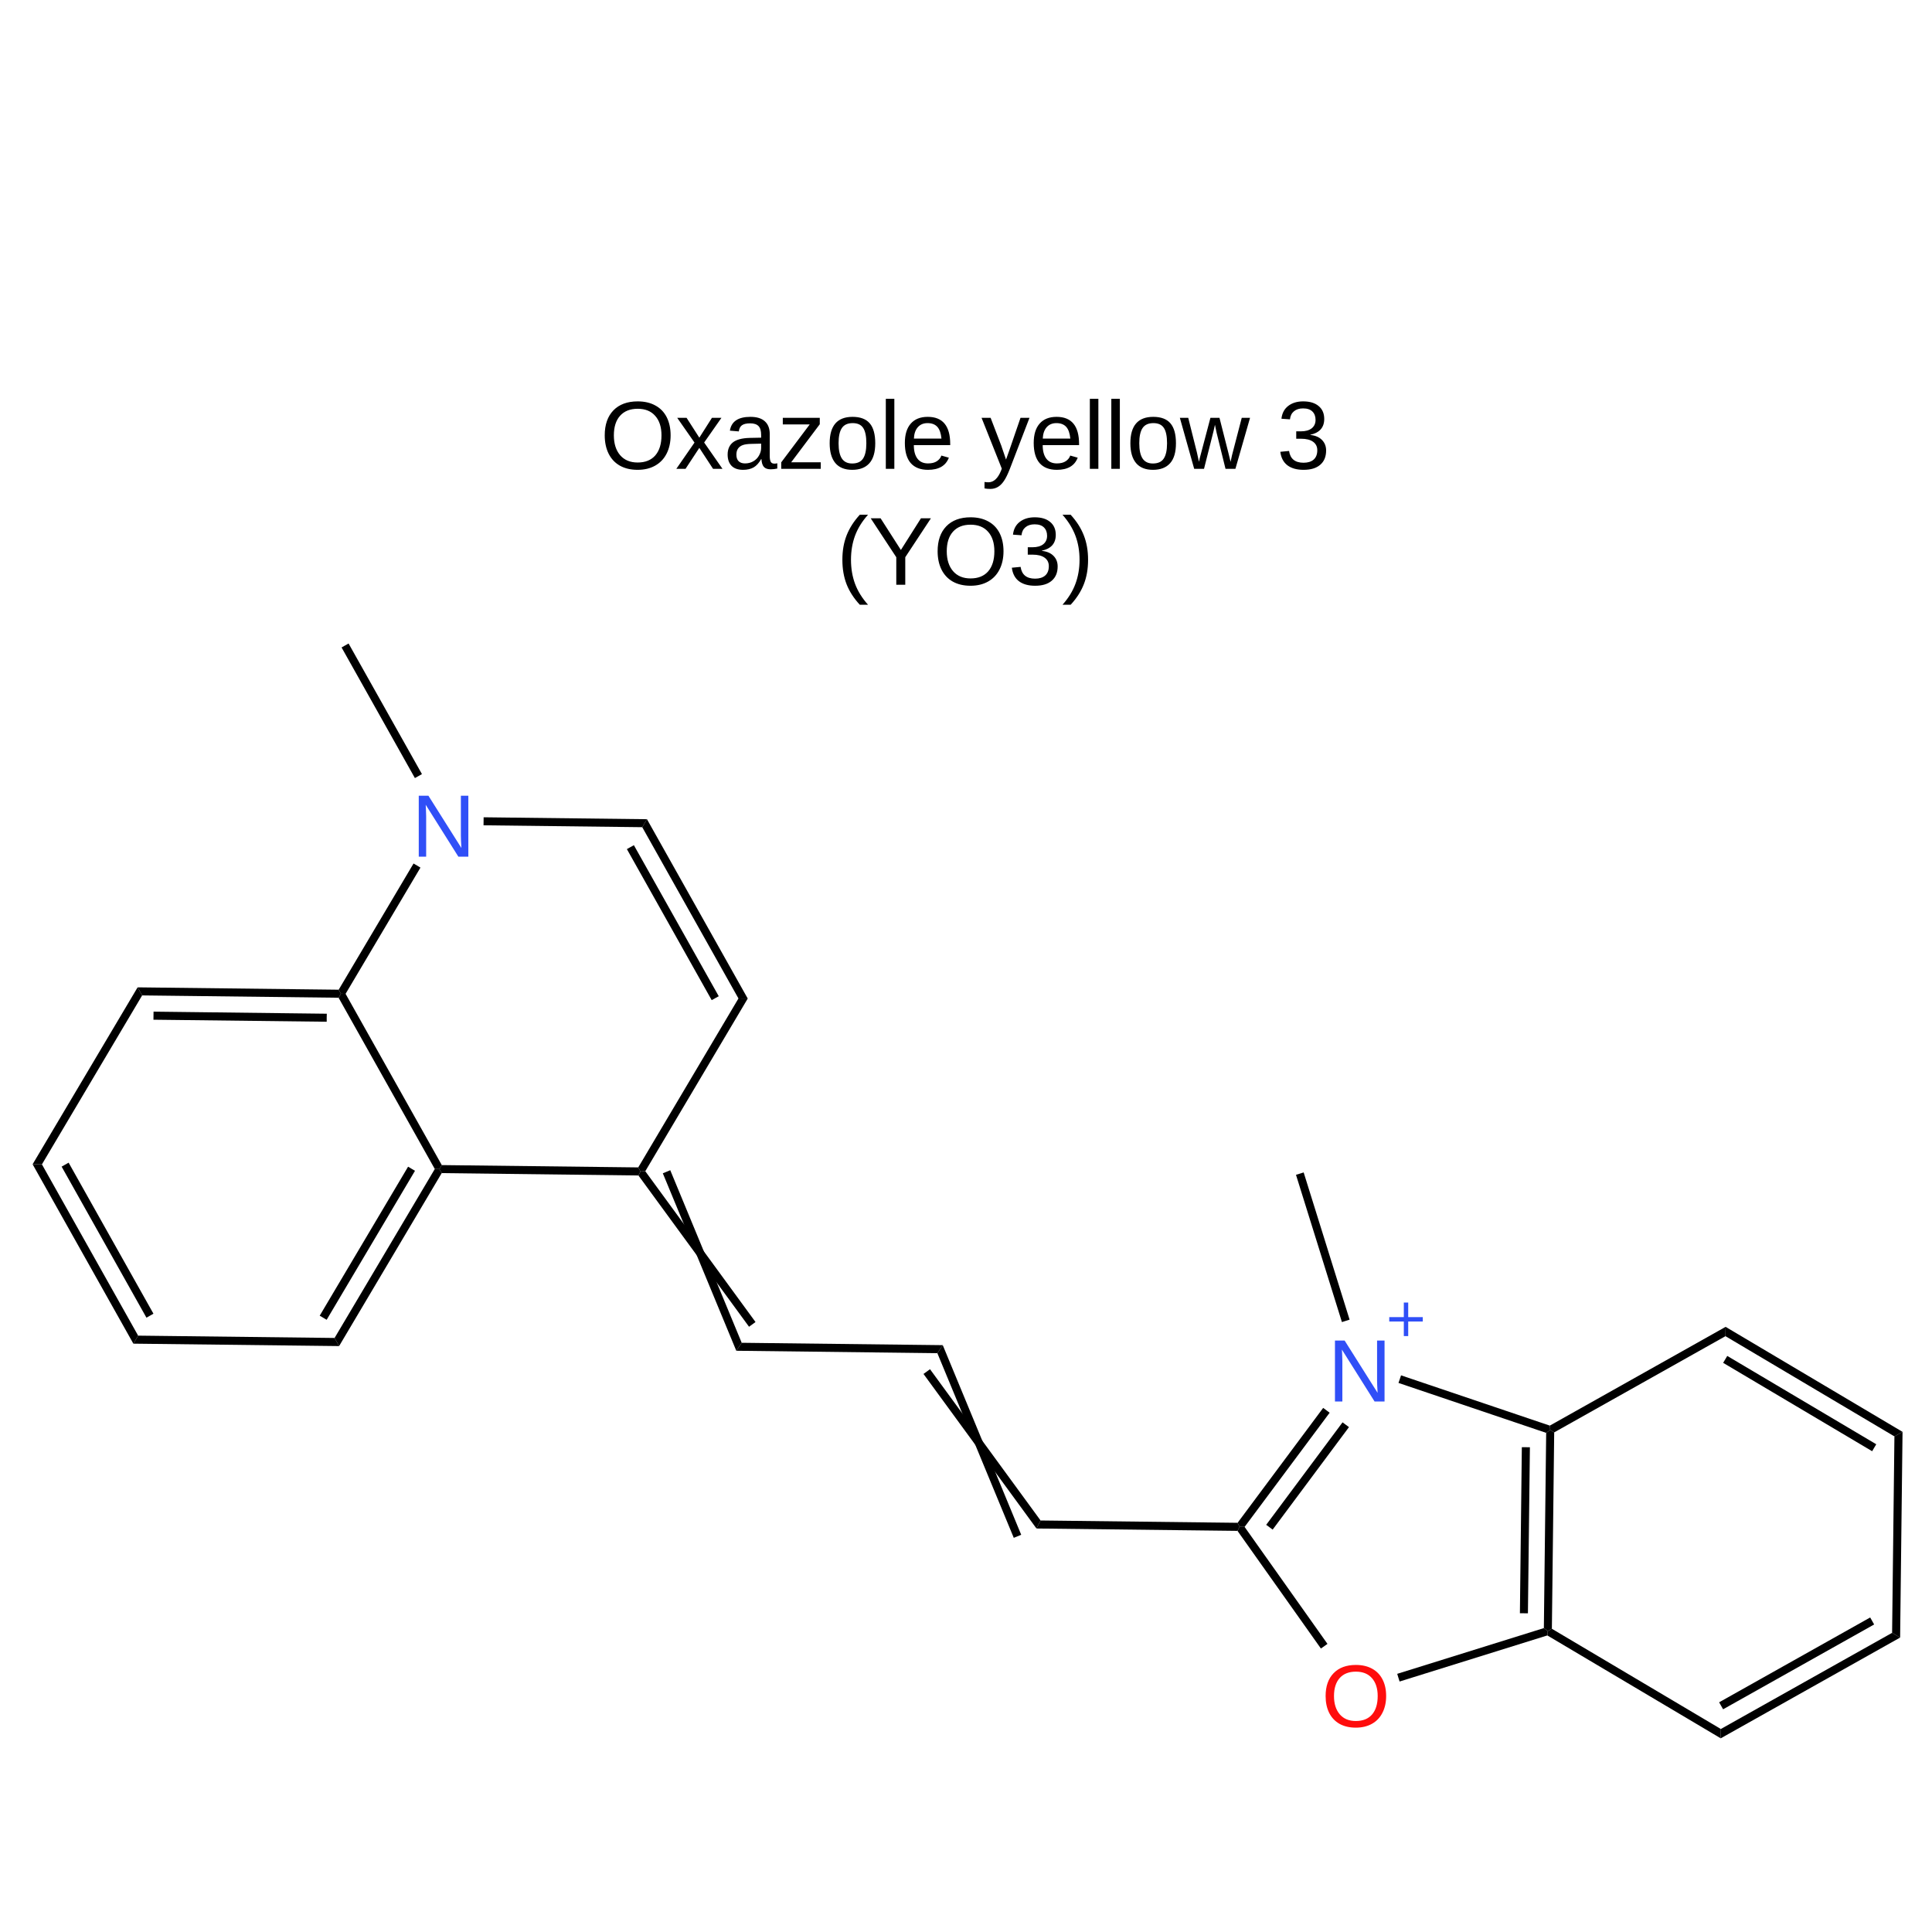
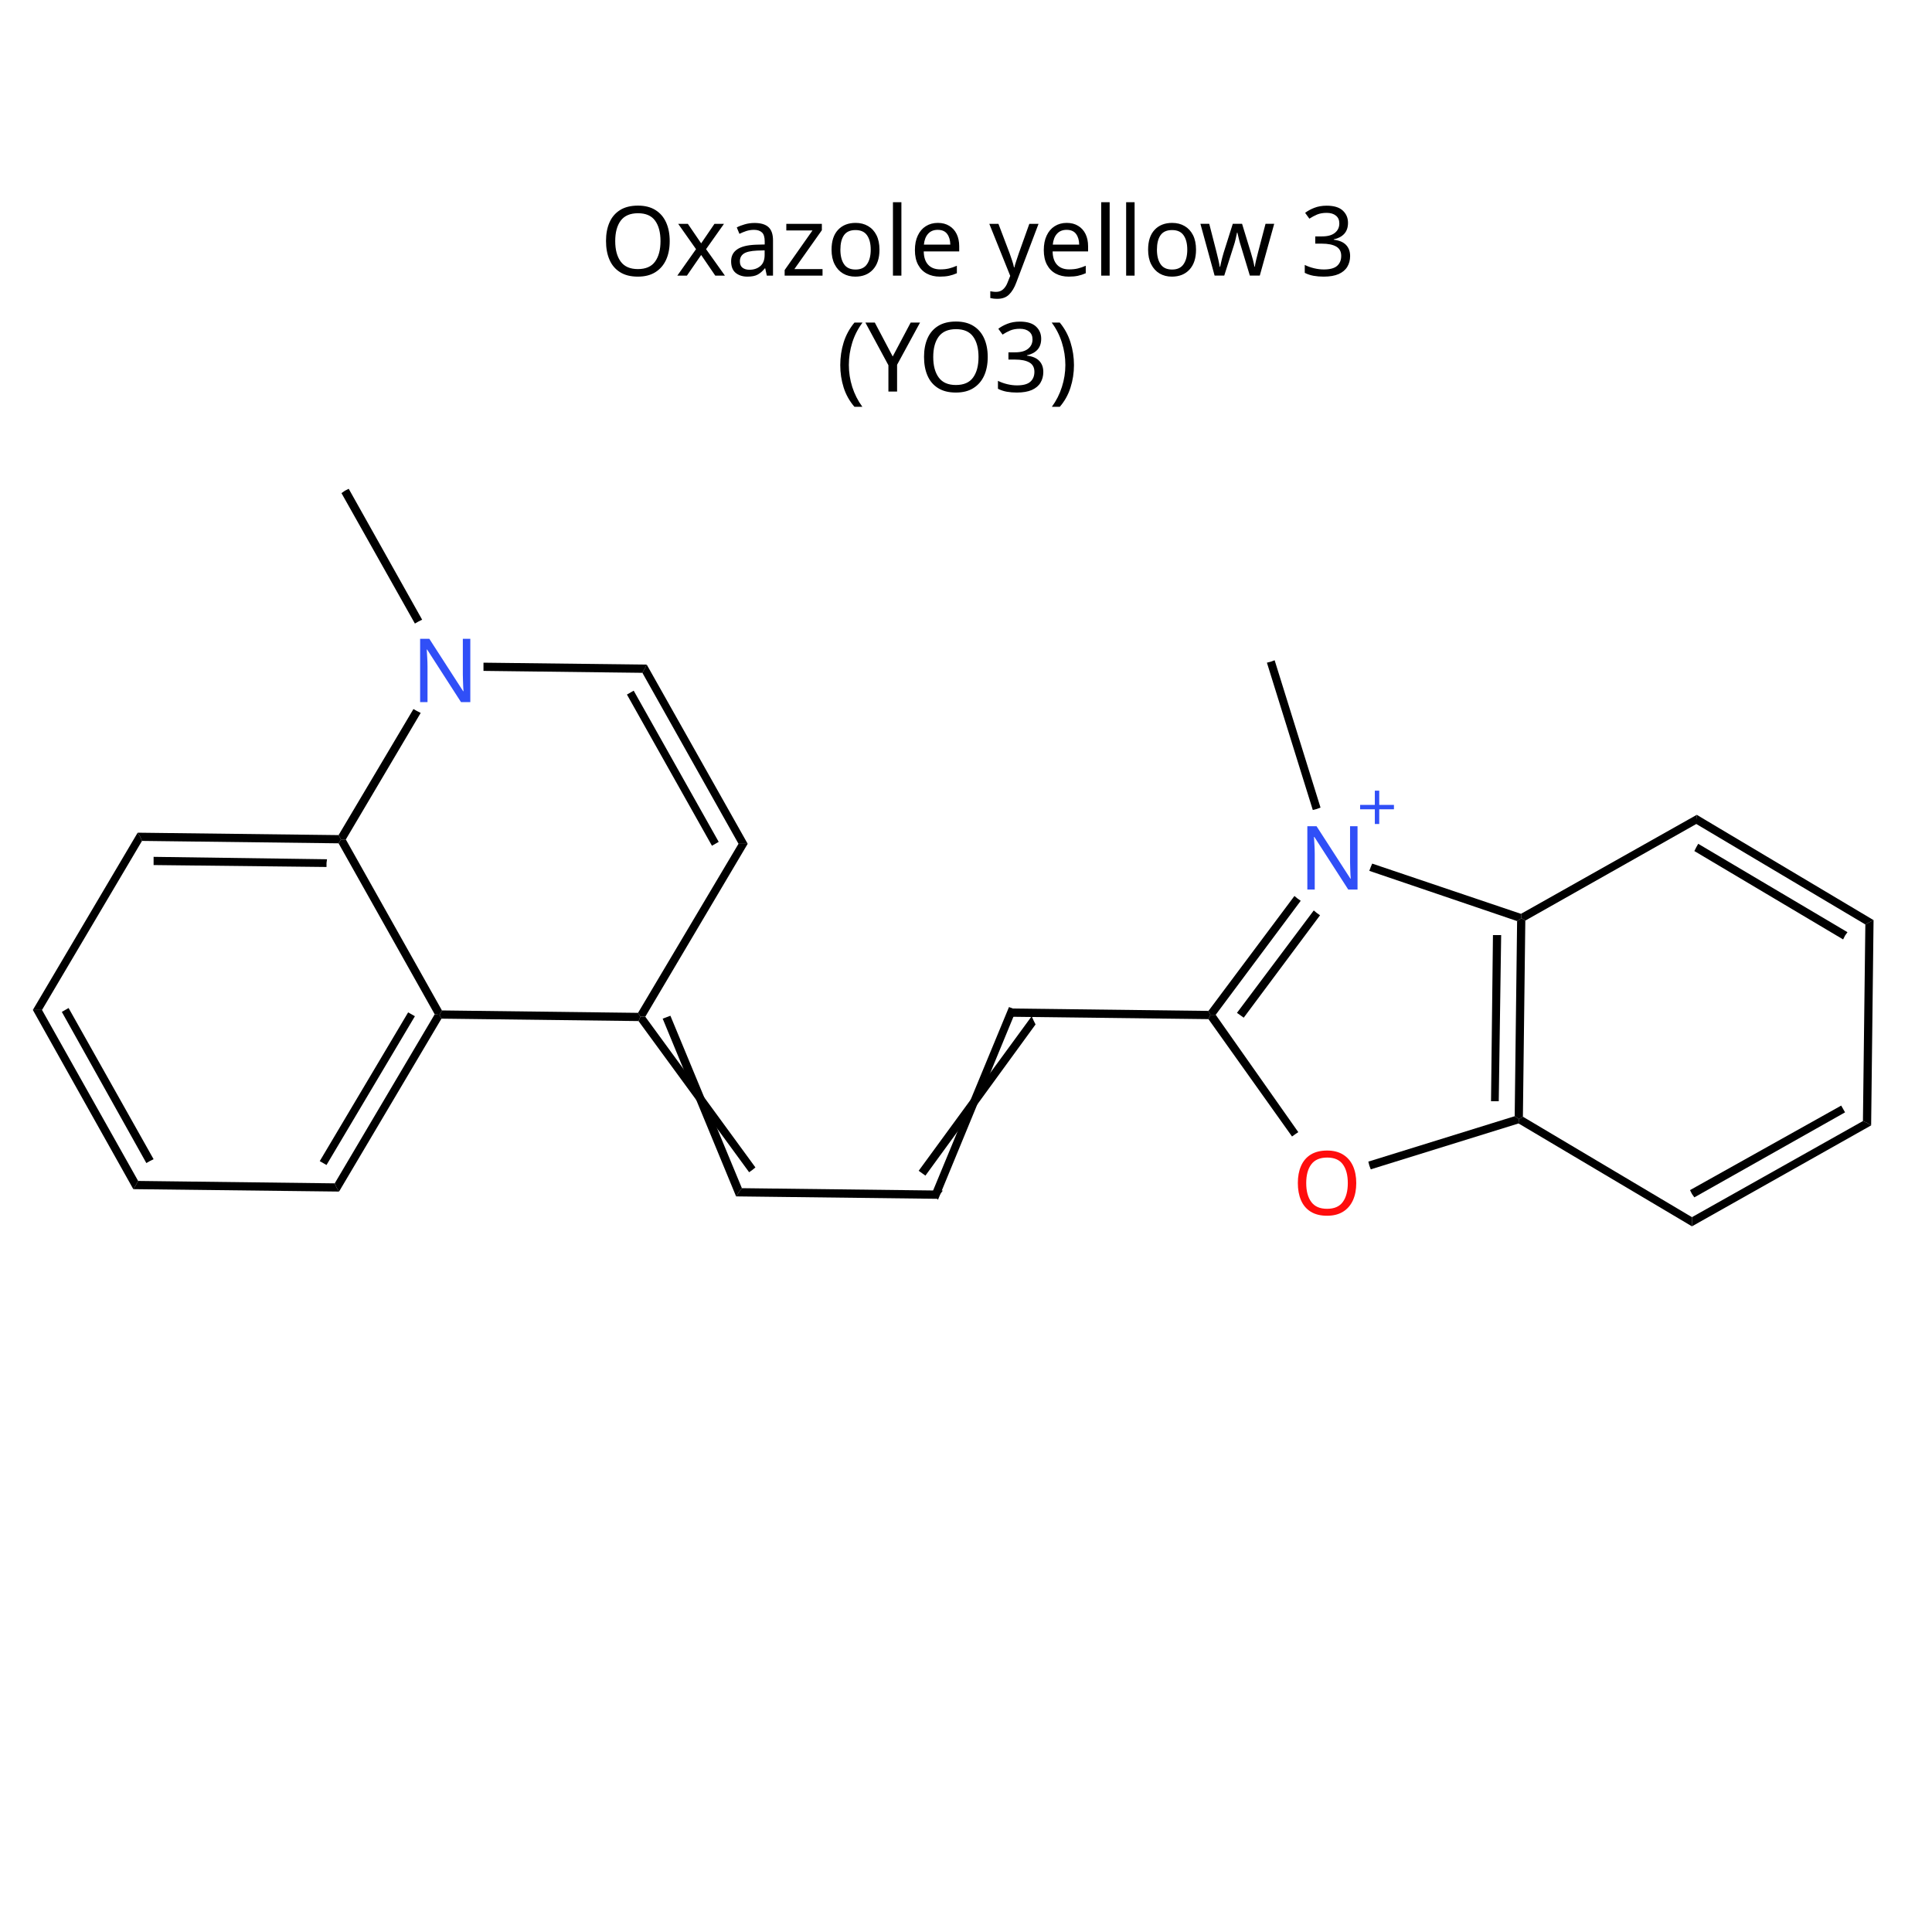
- <svg xmlns="http://www.w3.org/2000/svg" id="图层_1" data-name="图层 1" viewBox="0 0 400 400">
-   <defs>
-     <style>.cls-1,.cls-2,.cls-3{isolation:isolate;}.cls-2,.cls-3{font-size:18.36px;}.cls-2{fill:#304ff7;}.cls-2,.cls-3,.cls-5{font-family:ArialMT, Arial;}.cls-3{fill:#ff0d0d;}.cls-4{fill:none;stroke:#304ff7;stroke-miterlimit:3.85;stroke-width:0.91px;}.cls-5{font-size:20px;}</style>
-   </defs>
-   <polygon points="27.61 278.19 6.75 241.05 7.72 241.06 8.68 241.07 28.6 276.53 28.11 277.36 27.61 278.19" />
-   <polygon points="30.32 272.81 12.76 241.54 13.48 241.13 14.21 240.72 31.77 271.99 31.05 272.4 30.32 272.81" />
-   <polygon points="6.75 241.05 28.49 204.42 28.96 205.25 29.43 206.09 8.68 241.07 7.72 241.06 6.75 241.05" />
-   <polygon points="28.49 204.42 70.12 204.91 70.59 205.75 70.1 206.57 29.43 206.09 28.96 205.25 28.49 204.42" />
-   <polygon points="31.79 209.45 67.66 209.88 67.64 210.71 67.64 211.54 31.77 211.12 31.78 210.28 31.79 209.45" />
-   <polygon points="71.55 205.76 91.47 241.22 90.98 242.05 90.02 242.03 70.1 206.57 70.59 205.75 71.55 205.76" />
-   <polygon points="91.45 242.88 70.21 278.69 69.74 277.85 69.27 277.01 90.02 242.03 90.98 242.05 91.45 242.88" />
-   <polygon points="85.92 242.4 67.63 273.25 66.91 272.82 66.19 272.4 84.49 241.55 85.21 241.98 85.92 242.4" />
-   <polygon points="70.21 278.69 27.61 278.19 28.11 277.36 28.6 276.53 69.27 277.01 69.74 277.85 70.21 278.69" />
-   <polygon points="91.47 241.22 132.14 241.7 132.61 242.54 132.18 243.37 91.45 242.88 90.98 242.05 91.47 241.22" />
-   <polygon points="132.14 241.7 152.89 206.72 153.85 206.73 154.81 206.74 133.6 242.49 132.61 242.54 132.14 241.7" />
-   <polygon points="147.35 207.07 129.79 175.8 130.52 175.39 131.24 174.99 148.81 206.26 148.08 206.66 147.35 207.07" />
-   <polygon points="152.89 206.72 132.97 171.26 133.46 170.43 133.95 169.61 154.81 206.74 153.85 206.73 152.89 206.72" />
-   <polygon points="132.97 171.26 100.11 170.87 100.12 170.04 100.13 169.21 133.95 169.61 133.46 170.43 132.97 171.26" />
-   <g class="cls-1">
-     <text class="cls-2" transform="translate(85.2 177.37)">N</text>
+ <svg xmlns="http://www.w3.org/2000/svg" version="1.1" id="图层_1" x="0px" y="0px" viewBox="0 0 400 400" style="enable-background:new 0 0 400 400;" xml:space="preserve">
+   <style type="text/css">
+ 	.st0{fill:#304FF7;}
+ 	.st1{font-family:'ArialMT';}
+ 	.st2{font-size:18.36px;}
+ 	.st3{fill:#FF0D0D;}
+ 	.st4{fill:none;stroke:#304FF7;stroke-width:0.91;stroke-miterlimit:3.85;}
+ 	.st5{font-size:20px;}
+ </style>
+   <polygon points="27.6,246.2 6.8,209.1 7.7,209.1 8.7,209.1 28.6,244.5 28.1,245.4 " />
+   <polygon points="30.3,240.8 12.8,209.5 13.5,209.1 14.2,208.7 31.8,240 31,240.4 " />
+   <polygon points="6.8,209.1 28.5,172.4 29,173.2 29.4,174.1 8.7,209.1 7.7,209.1 " />
+   <polygon points="28.5,172.4 70.1,172.9 70.6,173.8 70.1,174.6 29.4,174.1 29,173.2 " />
+   <polygon points="31.8,177.4 67.7,177.9 67.6,178.7 67.6,179.5 31.8,179.1 31.8,178.3 " />
+   <polygon points="71.6,173.8 91.5,209.2 91,210.1 90,210 70.1,174.6 70.6,173.8 " />
+   <polygon points="91.4,210.9 70.2,246.7 69.7,245.9 69.3,245 90,210 91,210.1 " />
+   <polygon points="85.9,210.4 67.6,241.2 66.9,240.8 66.2,240.4 84.5,209.6 85.2,210 " />
+   <polygon points="70.2,246.7 27.6,246.2 28.1,245.4 28.6,244.5 69.3,245 69.7,245.9 " />
+   <polygon points="91.5,209.2 132.1,209.7 132.6,210.5 132.2,211.4 91.4,210.9 91,210.1 " />
+   <polygon points="132.1,209.7 152.9,174.7 153.9,174.7 154.8,174.7 133.6,210.5 132.6,210.5 " />
+   <polygon points="147.4,175.1 129.8,143.8 130.5,143.4 131.2,143 148.8,174.3 148.1,174.7 " />
+   <polygon points="152.9,174.7 133,139.3 133.5,138.4 133.9,137.6 154.8,174.7 153.9,174.7 " />
+   <polygon points="133,139.3 100.1,138.9 100.1,138 100.1,137.2 133.9,137.6 133.5,138.4 " />
+   <g>
+     <text transform="matrix(1 0 0 1 85.2 145.37)" class="st0 st1 st2">N</text>
  </g>
-   <polygon points="85.9 161.09 70.72 134.05 71.44 133.64 72.17 133.23 87.36 160.27 86.63 160.68 85.9 161.09" />
-   <polygon points="87.05 179.63 71.55 205.76 70.59 205.75 70.12 204.91 85.62 178.78 86.34 179.2 87.05 179.63" />
-   <polygon points="138.77 242.28 153.56 278.01 153 278.84 152.44 279.66 137.23 242.92 138 242.6 138.77 242.28" />
-   <polygon points="133.6 242.49 156.42 273.71 155.75 274.2 155.08 274.69 132.18 243.37 132.61 242.54 133.6 242.49" />
-   <polygon points="153.56 278.01 195.19 278.5 194.63 279.33 194.07 280.16 152.44 279.66 153 278.84 153.56 278.01" />
-   <polygon points="195.19 278.5 211.43 317.76 210.66 318.08 209.89 318.39 194.07 280.16 194.63 279.33 195.19 278.5" />
-   <polygon points="192.55 283.48 215.44 314.8 215.02 315.63 214.59 316.46 191.2 284.46 191.88 283.97 192.55 283.48" />
-   <polygon points="215.44 314.8 256.23 315.28 256.65 316.12 256.21 316.95 214.59 316.46 215.02 315.63 215.44 314.8" />
-   <polygon points="256.23 315.28 273.95 291.49 274.62 291.99 275.29 292.49 257.68 316.13 256.65 316.12 256.23 315.28" />
-   <polygon points="262.15 315.7 277.96 294.48 278.63 294.98 279.29 295.47 263.49 316.69 262.82 316.19 262.15 315.7" />
-   <g class="cls-1">
-     <text class="cls-2" transform="translate(274.89 290.17)">N</text>
+   <polygon points="85.9,129.1 70.7,102.1 71.4,101.6 72.2,101.2 87.4,128.3 86.6,128.7 " />
+   <polygon points="87.1,147.6 71.6,173.8 70.6,173.8 70.1,172.9 85.6,146.8 86.3,147.2 " />
+   <polygon points="138.8,210.3 153.6,246 153,246.8 152.4,247.7 137.2,210.9 138,210.6 " />
+   <polygon points="133.6,210.5 156.4,241.7 155.8,242.2 155.1,242.7 132.2,211.4 132.6,210.5 " />
+   <polygon points="153.6,246 195.2,246.5 194.6,247.3 194.1,248.2 152.4,247.7 153,246.8 " />
+   <polygon points="193.6,247.6 193.1,246.7 208.9,208.5 209.7,208.8 210.4,209.1 194.2,248.4 " />
+   <polygon points="190.9,242.9 190.2,242.4 213.6,210.4 214,211.3 214.4,212.1 191.6,243.4 " />
+   <polygon points="209.4,208.8 250.2,209.3 250.6,210.1 250.2,211 208.6,210.5 209,209.6 " />
+   <polygon points="250.2,209.3 268,185.5 268.6,186 269.3,186.5 251.7,210.1 250.6,210.1 " />
+   <polygon points="256.1,209.7 272,188.5 272.6,189 273.3,189.5 257.5,210.7 256.8,210.2 " />
+   <g>
+     <text transform="matrix(1 0 0 1 268.89 184.17)" class="st0 st1 st2">N</text>
  </g>
-   <polygon points="290.07 284.75 320.87 295.16 320.96 296.06 320.12 296.66 289.54 286.32 289.81 285.54 290.07 284.75" />
-   <polygon points="321.78 296.56 321.3 337.22 320.46 337.69 319.64 337.08 320.12 296.66 320.96 296.06 321.78 296.56" />
-   <polygon points="316.75 299.64 316.34 334.02 315.51 334.01 314.68 334 315.08 299.63 315.92 299.63 316.75 299.64" />
-   <polygon points="321.3 337.22 356.28 357.97 356.27 358.94 356.26 359.9 320.36 338.6 320.46 337.69 321.3 337.22" />
-   <polygon points="355.93 352.44 387.2 334.88 387.61 335.6 388.02 336.33 356.75 353.89 356.34 353.17 355.93 352.44" />
-   <polygon points="356.28 357.97 391.74 338.06 392.57 338.55 393.4 339.04 356.26 359.9 356.27 358.94 356.28 357.97" />
-   <polygon points="391.74 338.06 392.22 297.39 393.06 296.92 393.9 296.45 393.4 339.04 392.57 338.55 391.74 338.06" />
-   <polygon points="387.61 300.46 356.76 282.16 357.19 281.44 357.61 280.73 388.46 299.02 388.03 299.74 387.61 300.46" />
-   <polygon points="392.22 297.39 357.24 276.64 357.25 275.67 357.27 274.71 393.9 296.45 393.06 296.92 392.22 297.39" />
-   <polygon points="357.24 276.64 321.78 296.56 320.96 296.06 320.87 295.16 357.27 274.71 357.25 275.67 357.24 276.64" />
-   <polygon points="320.36 338.6 289.77 348.14 289.52 347.34 289.28 346.55 319.64 337.08 320.46 337.69 320.36 338.6" />
-   <g class="cls-1">
-     <text class="cls-3" transform="translate(273.58 357.52)">O</text>
+   <polygon points="284.1,178.8 314.9,189.2 315,190.1 314.1,190.7 283.5,180.3 283.8,179.5 " />
+   <polygon points="315.8,190.6 315.3,231.2 314.5,231.7 313.6,231.1 314.1,190.7 315,190.1 " />
+   <polygon points="310.8,193.6 310.3,228 309.5,228 308.7,228 309.1,193.6 309.9,193.6 " />
+   <polygon points="315.3,231.2 350.3,252 350.3,252.9 350.3,253.9 314.4,232.6 314.5,231.7 " />
+   <polygon points="349.9,246.4 381.2,228.9 381.6,229.6 382,230.3 350.8,247.9 350.3,247.2 " />
+   <polygon points="350.3,252 385.7,232.1 386.6,232.5 387.4,233 350.3,253.9 350.3,252.9 " />
+   <polygon points="385.7,232.1 386.2,191.4 387.1,190.9 387.9,190.5 387.4,233 386.6,232.5 " />
+   <polygon points="381.6,194.5 350.8,176.2 351.2,175.4 351.6,174.7 382.5,193 382,193.7 " />
+   <polygon points="386.2,191.4 351.2,170.6 351.2,169.7 351.3,168.7 387.9,190.5 387.1,190.9 " />
+   <polygon points="351.2,170.6 315.8,190.6 315,190.1 314.9,189.2 351.3,168.7 351.2,169.7 " />
+   <polygon points="314.4,232.6 283.8,242.1 283.5,241.3 283.3,240.5 313.6,231.1 314.5,231.7 " />
+   <g>
+     <text transform="matrix(1 0 0 1 267.58 251.52)" class="st3 st1 st2">O</text>
  </g>
-   <polygon points="273.48 341.31 256.21 316.95 256.65 316.12 257.68 316.13 274.84 340.35 274.16 340.83 273.48 341.31" />
-   <polygon points="277.83 273.72 268.32 243.23 269.12 242.99 269.91 242.74 279.42 273.22 278.63 273.47 277.83 273.72" />
-   <line class="cls-4" x1="287.63" y1="273.15" x2="294.57" y2="273.15" />
-   <line class="cls-4" x1="291.1" y1="269.68" x2="291.1" y2="276.62" />
-   <text class="cls-5" transform="translate(124.25 97.07)">Oxazole yellow 3<tspan x="48.92" y="24">(YO3)</tspan>
-   </text>
+   <polygon points="267.5,235.3 250.2,211 250.6,210.1 251.7,210.1 268.8,234.4 268.2,234.8 " />
+   <polygon points="271.8,167.7 262.3,137.2 263.1,137 263.9,136.7 273.4,167.2 272.6,167.5 " />
+   <line class="st4" x1="281.6" y1="167.1" x2="288.6" y2="167.1" />
+   <line class="st4" x1="285.1" y1="163.7" x2="285.1" y2="170.6" />
+   <text transform="matrix(1 0 0 1 124.25 57.07)" class="st1 st5">Oxazole yellow 3</text>
+   <text transform="matrix(1 0 0 1 173.17 81.07)" class="st1 st5">(YO3)</text>
</svg>
